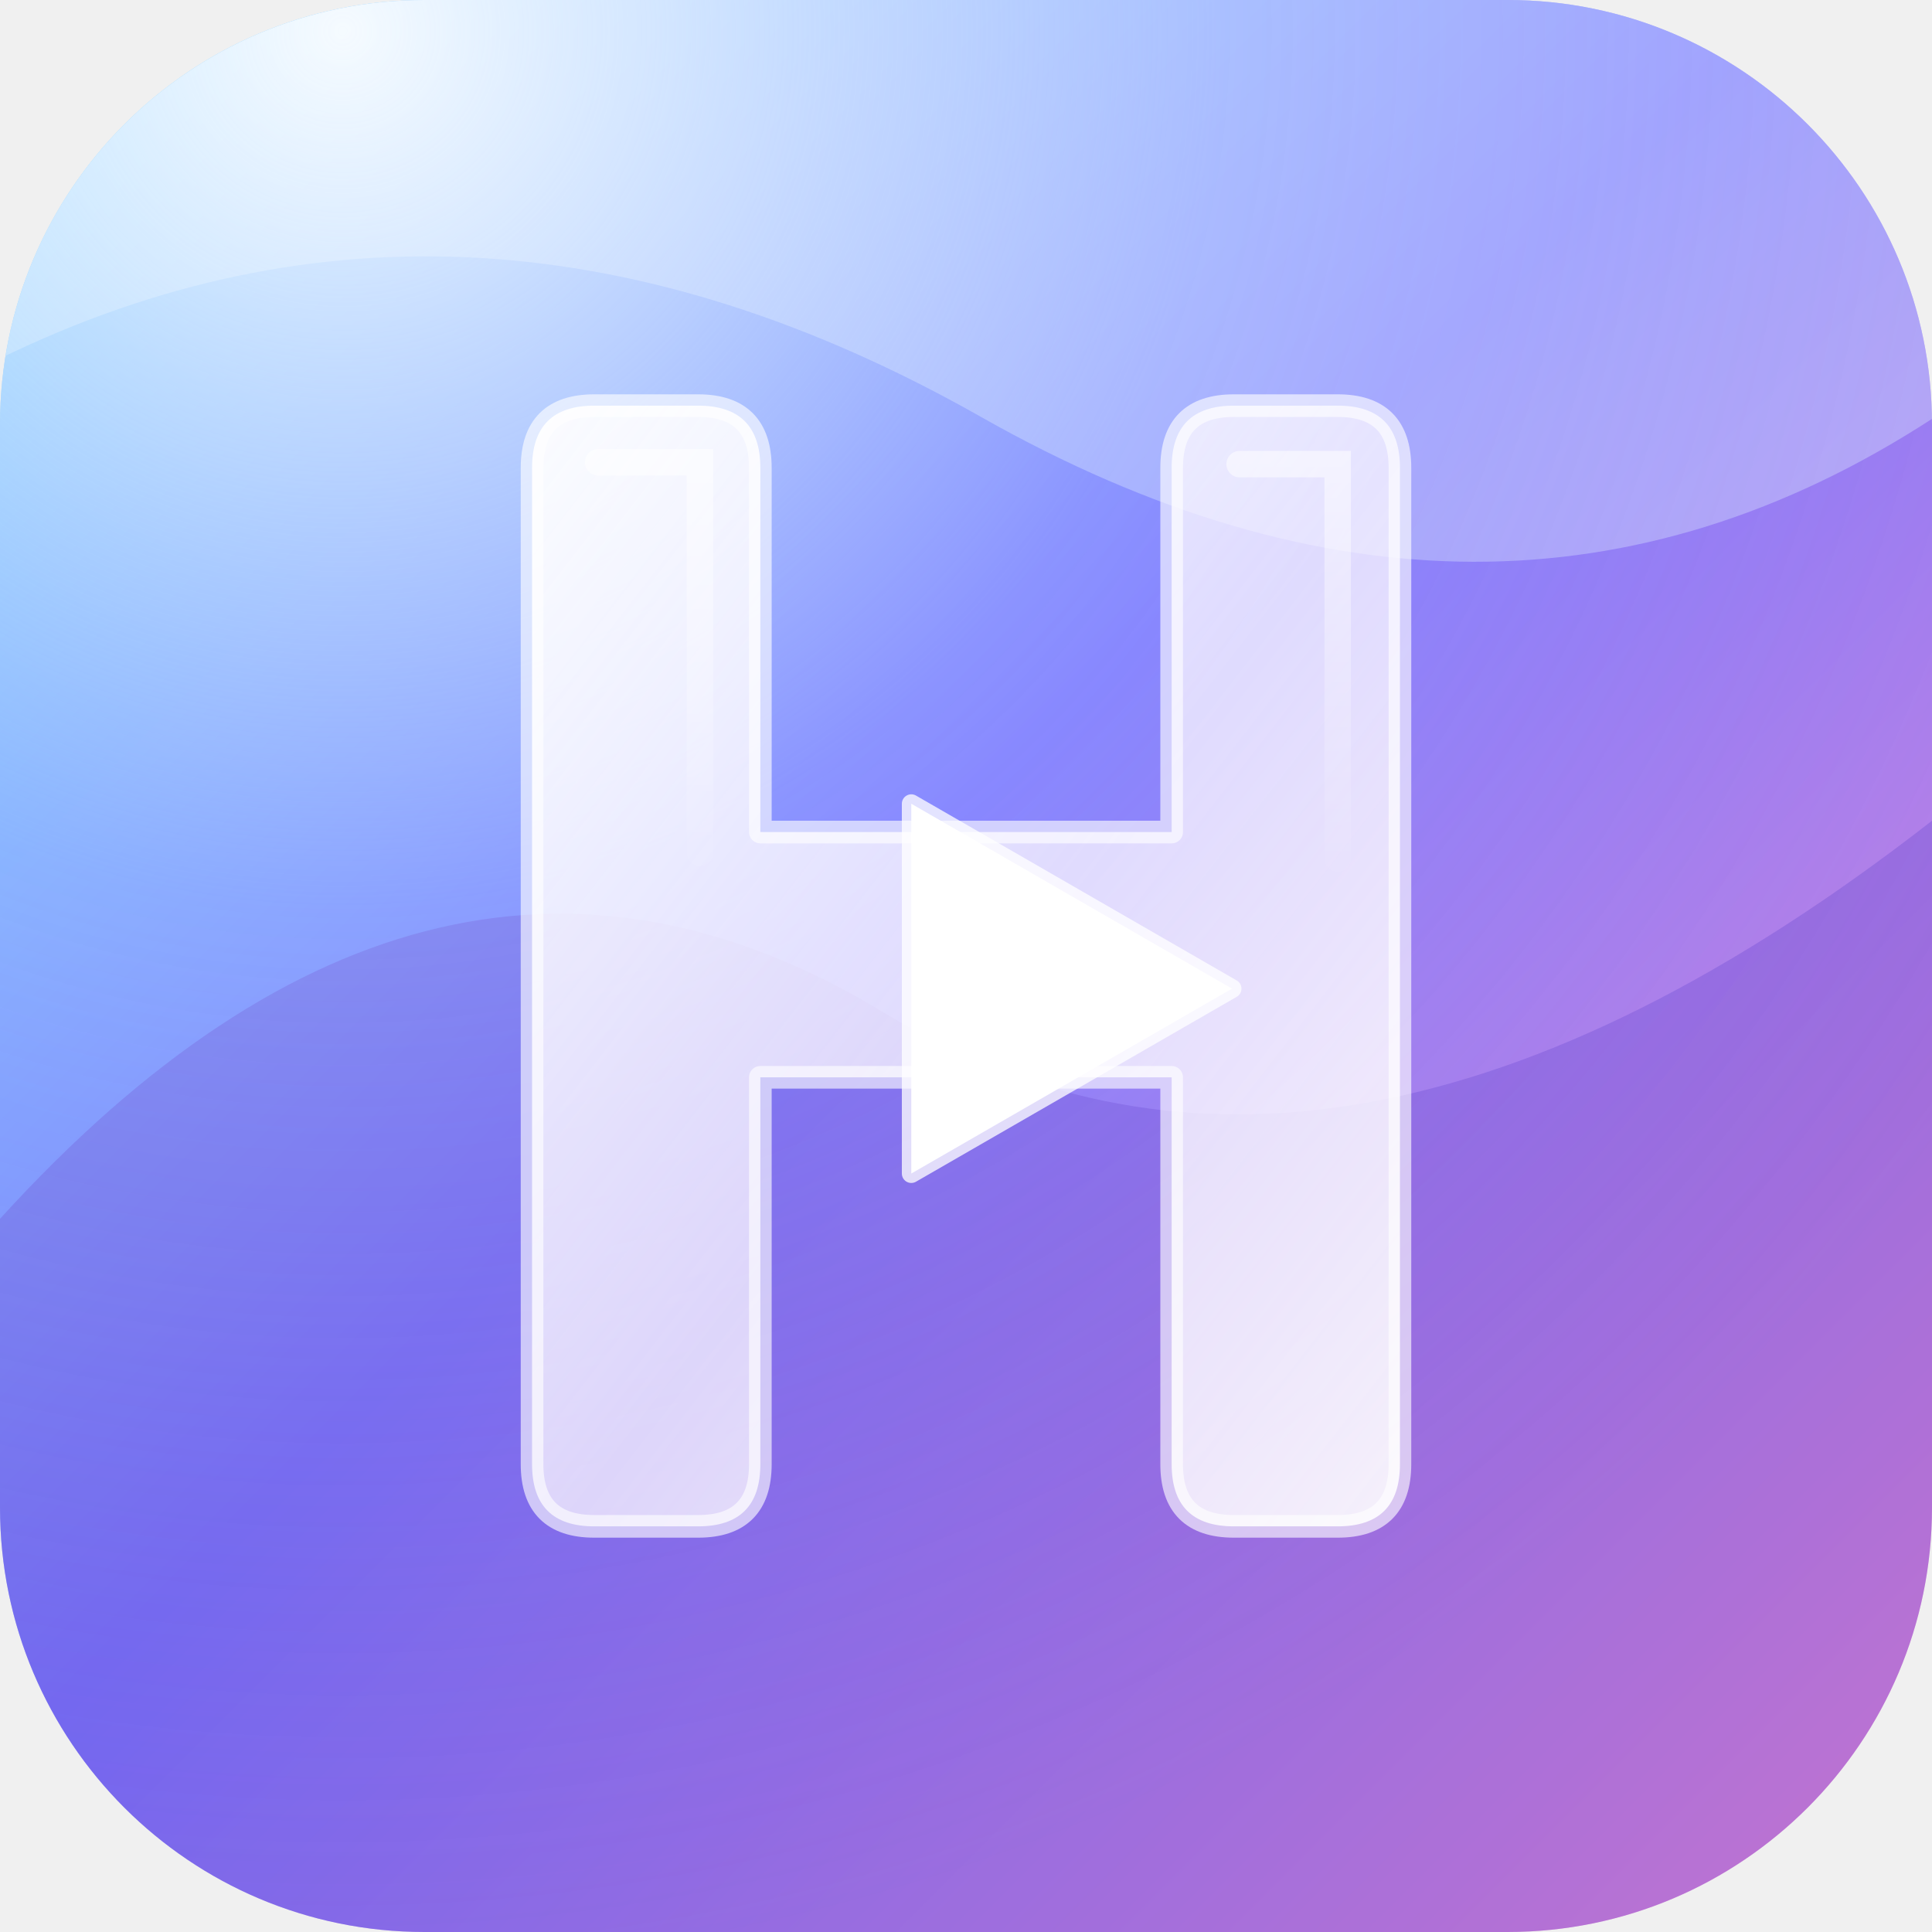
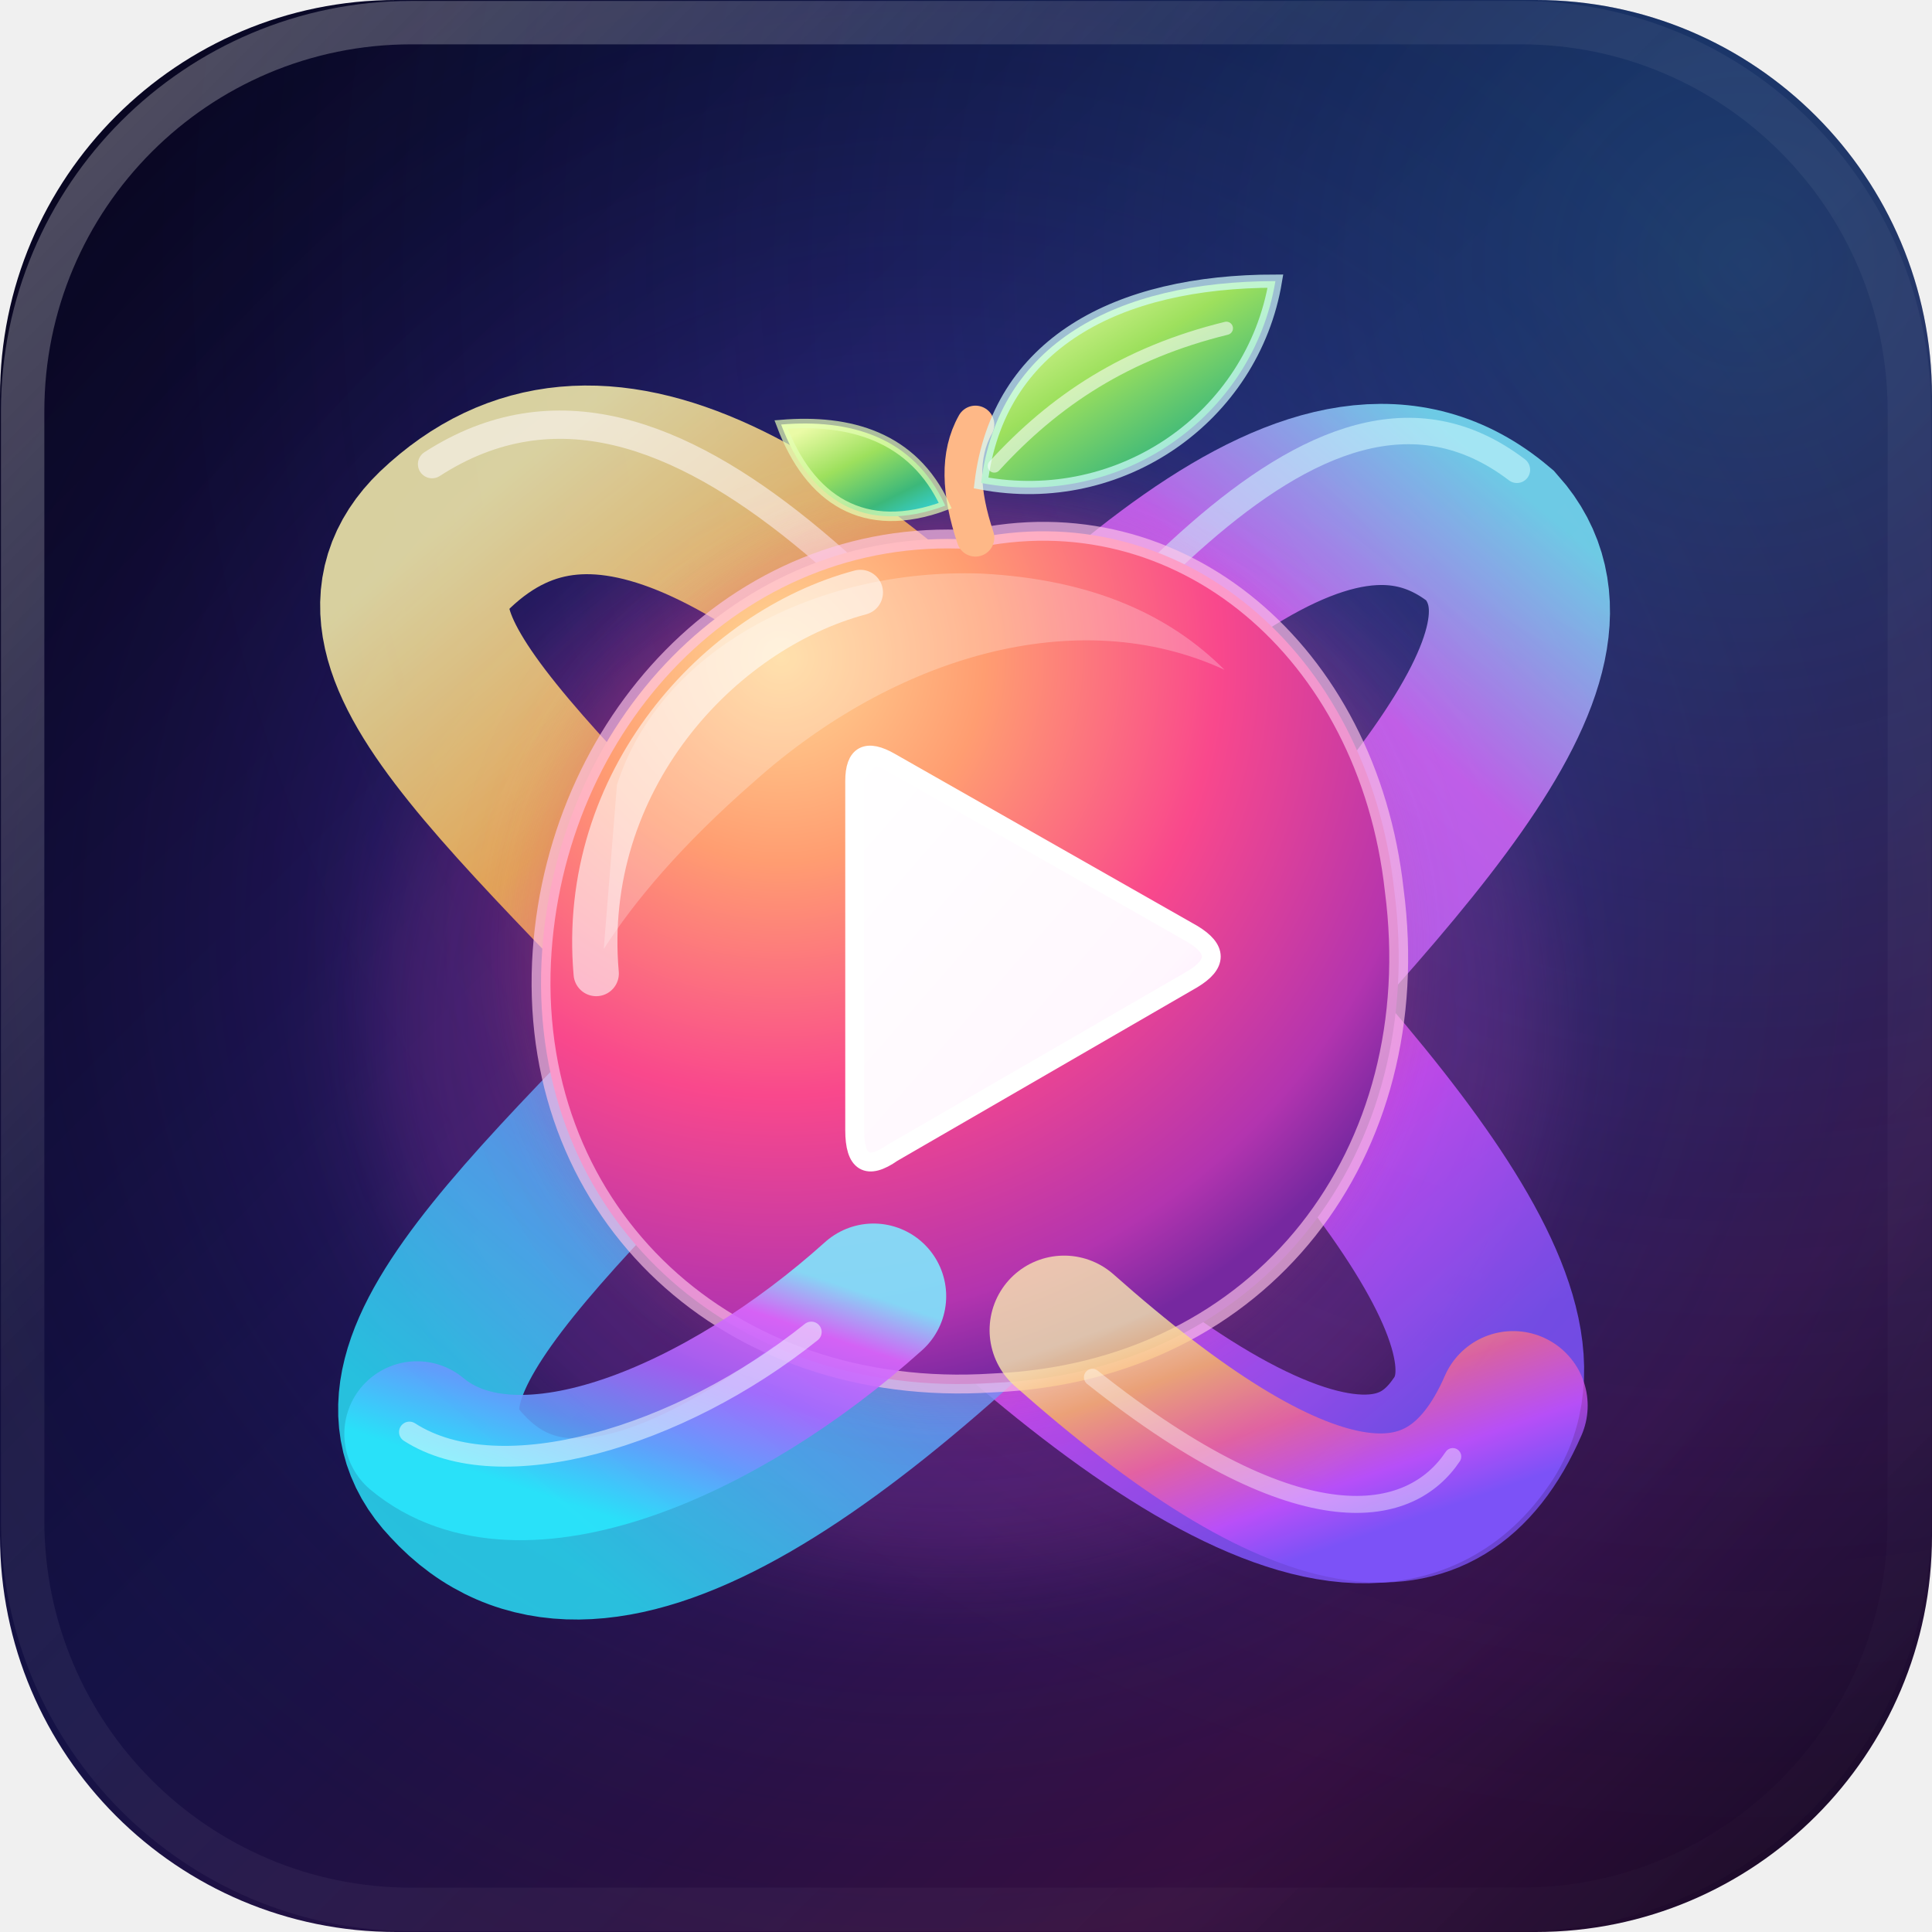
- <svg xmlns="http://www.w3.org/2000/svg" width="1024" height="1024" viewBox="0 0 1024 1024" role="img" aria-label="HGuoTokX translucent H play logo">
+ <svg xmlns="http://www.w3.org/2000/svg" width="1024" height="1024" viewBox="0 0 1024 1024" role="img" aria-label="HGuoTokX neon glass X play icon">
  <defs>
    <linearGradient id="back" x1="0" y1="0" x2="1" y2="1">
-       <stop stop-color="#78D8FF" />
-       <stop offset=".46" stop-color="#7977FF" />
-       <stop offset="1" stop-color="#F28ACF" />
+       <stop stop-color="#07051C" />
+       <stop offset=".46" stop-color="#151246" />
+       <stop offset=".79" stop-color="#360F40" />
+       <stop offset="1" stop-color="#120921" />
    </linearGradient>
-     <radialGradient id="light" cx=".18" cy=".02" r="1">
-       <stop stop-color="#FFFFFF" stop-opacity=".9" />
-       <stop offset=".45" stop-color="#D6E4FF" stop-opacity=".2" />
-       <stop offset="1" stop-color="#8A5EE5" stop-opacity="0" />
+     <radialGradient id="aura" cx=".48" cy=".48" r=".57">
+       <stop stop-color="#F64A9A" stop-opacity=".28" />
+       <stop offset=".5" stop-color="#7B3DFF" stop-opacity=".15" />
+       <stop offset="1" stop-color="#0B0B2C" stop-opacity="0" />
    </radialGradient>
-     <linearGradient id="glass" x1="0" y1="0" x2="1" y2="1">
-       <stop stop-color="#FFFFFF" stop-opacity=".94" />
-       <stop offset=".52" stop-color="#FAF6FF" stop-opacity=".76" />
-       <stop offset="1" stop-color="#FFFFFF" stop-opacity=".9" />
+     <radialGradient id="aqua" cx=".90" cy=".14" r=".82">
+       <stop stop-color="#37DEFF" stop-opacity=".22" />
+       <stop offset="1" stop-color="#134CF2" stop-opacity="0" />
+     </radialGradient>
+     <linearGradient id="orbitWarm" x1=".02" y1=".05" x2=".85" y2="1">
+       <stop stop-color="#FFF7B1" />
+       <stop offset=".24" stop-color="#FFC052" />
+       <stop offset=".52" stop-color="#FC6A8A" />
+       <stop offset=".8" stop-color="#CE51FF" />
+       <stop offset="1" stop-color="#7F55FF" />
    </linearGradient>
-     <linearGradient id="shine" x1="0" y1="0" x2="0" y2="1">
-       <stop stop-color="#FFFFFF" stop-opacity=".64" />
-       <stop offset="1" stop-color="#FFFFFF" stop-opacity=".05" />
+     <linearGradient id="orbitCool" x1=".1" y1="1" x2="1" y2="0">
+       <stop stop-color="#29E5FC" />
+       <stop offset=".28" stop-color="#669BFF" />
+       <stop offset=".56" stop-color="#AC65FF" />
+       <stop offset=".82" stop-color="#DA69FF" />
+       <stop offset="1" stop-color="#7EEBFF" />
    </linearGradient>
+     <radialGradient id="peach" cx=".28" cy=".15" r=".88">
+       <stop stop-color="#FFD793" />
+       <stop offset=".27" stop-color="#FF9D71" />
+       <stop offset=".58" stop-color="#F9488C" />
+       <stop offset=".88" stop-color="#B334AF" />
+       <stop offset="1" stop-color="#7628A0" />
+     </radialGradient>
+     <linearGradient id="leaf" x1=".1" y1=".1" x2=".9" y2="1">
+       <stop stop-color="#EAFBA6" />
+       <stop offset=".38" stop-color="#9DE05D" />
+       <stop offset=".75" stop-color="#3CB87A" />
+       <stop offset="1" stop-color="#36D4DC" />
+     </linearGradient>
+     <linearGradient id="glaze" x1="0" y1="0" x2="1" y2="1">
+       <stop stop-color="#FFFFFF" stop-opacity=".86" />
+       <stop offset=".35" stop-color="#FFFFFF" stop-opacity=".18" />
+       <stop offset="1" stop-color="#FFFFFF" stop-opacity=".02" />
+     </linearGradient>
+     <linearGradient id="play" x1="0" y1="0" x2="1" y2="1">
+       <stop stop-color="#FFFFFF" />
+       <stop offset=".7" stop-color="#FFF7FE" />
+       <stop offset="1" stop-color="#FFD8FF" />
+     </linearGradient>
+     <filter id="glow" x="-50%" y="-50%" width="200%" height="200%">
+       <feGaussianBlur stdDeviation="23" />
+     </filter>
+     <clipPath id="appMask">
+       <rect width="1024" height="1024" rx="210" />
+     </clipPath>
  </defs>
-   <clipPath id="appMask">
-     <rect width="1024" height="1024" rx="225" />
-   </clipPath>
  <g clip-path="url(#appMask)">
    <rect width="1024" height="1024" fill="url(#back)" />
-     <path d="M0 646Q231 392 469 537T1024 435V1024H0Z" fill="#6546CE" opacity=".33" />
-     <path d="M0 190Q250 68 520 221T1024 222V0H0Z" fill="#E5F7FF" opacity=".35" />
-     <rect width="1024" height="1024" fill="url(#light)" />
-     <g>
-       <path d="M282 248Q282 215 315 215H370Q403 215 403 248V441H621V248Q621 215 654 215H709Q742 215 742 248V776Q742 809 709 809H654Q621 809 621 776V571H403V776Q403 809 370 809H315Q282 809 282 776Z" fill="url(#glass)" stroke="#FFFFFF" stroke-opacity=".62" stroke-width="12" stroke-linejoin="round" />
-       <path d="M483 426L653 524L483 622Z" fill="#FFFFFF" stroke="#FFFFFF" stroke-opacity=".76" stroke-width="10" stroke-linejoin="round" />
-       <path d="M317 245H371V452M657 246H709V455" fill="none" stroke="url(#shine)" stroke-width="14" stroke-linecap="round" opacity=".82" />
-     </g>
+     <rect width="1024" height="1024" fill="url(#aura)" />
+     <rect width="1024" height="1024" fill="url(#aqua)" />
+     <ellipse cx="509" cy="545" rx="310" ry="287" fill="#F74BCA" opacity=".15" filter="url(#glow)" />
+     <path d="M236 286C316 210 424 277 564 421C705 567 827 695 779 760C720 844 576 735 431 581C282 419 178 342 236 286Z" fill="none" stroke="url(#orbitWarm)" stroke-width="100" stroke-linecap="round" opacity=".83" />
+     <path d="M790 284C701 209 579 339 442 482C297 636 186 723 242 782C314 861 445 766 594 610C737 457 847 348 790 284Z" fill="none" stroke="url(#orbitCool)" stroke-width="96" stroke-linecap="round" opacity=".82" />
+     <path d="M229 246C359 162 495 350 608 475" fill="none" stroke="#FFF9FA" stroke-opacity=".55" stroke-width="15" stroke-linecap="round" />
+     <path d="M804 249C695 166 572 355 480 449" fill="none" stroke="#D0FBFF" stroke-opacity=".55" stroke-width="14" stroke-linecap="round" />
+     <circle cx="509" cy="506" r="222" fill="#F73F8E" opacity=".36" filter="url(#glow)" />
+     <path d="M514 286C625 261 725 345 739 472C757 610 670 727 526 733C386 742 281 644 287 510C293 384 390 279 514 286Z" fill="url(#peach)" stroke="#FFC7EA" stroke-opacity=".65" stroke-width="10" />
+     <path d="M327 416C350 344 433 301 520 304C579 307 620 326 649 355C571 319 474 348 400 414C361 448 336 478 320 503Z" fill="#FFFFFF" opacity=".24" />
+     <path d="M316 516C307 414 381 334 456 314" fill="none" stroke="#FFFFFF" stroke-opacity=".58" stroke-width="24" stroke-linecap="round" />
+     <path d="M517 285C509 261 508 241 517 225" fill="none" stroke="#FEB887" stroke-width="20" stroke-linecap="round" />
+     <path d="M520 256C529 182 592 149 676 149C664 221 594 270 520 256Z" fill="url(#leaf)" stroke="#D3FFFF" stroke-width="7" stroke-opacity=".7" />
+     <path d="M527 247C559 212 597 187 650 174" fill="none" stroke="#FFFFFF" stroke-opacity=".56" stroke-width="7" stroke-linecap="round" />
+     <path d="M501 268C484 231 450 222 414 225C429 265 458 284 501 268Z" fill="url(#leaf)" stroke="#E6FFB6" stroke-width="5" stroke-opacity=".7" />
+     <path d="M453 414Q453 393 472 404L632 495Q652 507 632 519L473 611Q453 625 453 599Z" fill="url(#play)" stroke="#FFFFFF" stroke-width="10" stroke-linejoin="round" />
+     <path d="M221 760C275 805 383 759 463 687" fill="none" stroke="url(#orbitCool)" stroke-opacity=".88" stroke-width="77" stroke-linecap="round" />
+     <path d="M564 705C687 814 765 830 802 745" fill="none" stroke="url(#orbitWarm)" stroke-opacity=".74" stroke-width="79" stroke-linecap="round" />
+     <path d="M217 759C265 790 360 762 430 706" fill="none" stroke="#F5FFFF" stroke-opacity=".52" stroke-width="11" stroke-linecap="round" />
+     <path d="M579 730C691 819 748 805 770 772" fill="none" stroke="#FFFFFF" stroke-opacity=".4" stroke-width="9" stroke-linecap="round" />
+     <rect x="12" y="12" width="1000" height="1000" rx="206" fill="none" stroke="url(#glaze)" stroke-width="23" opacity=".36" />
  </g>
</svg>
